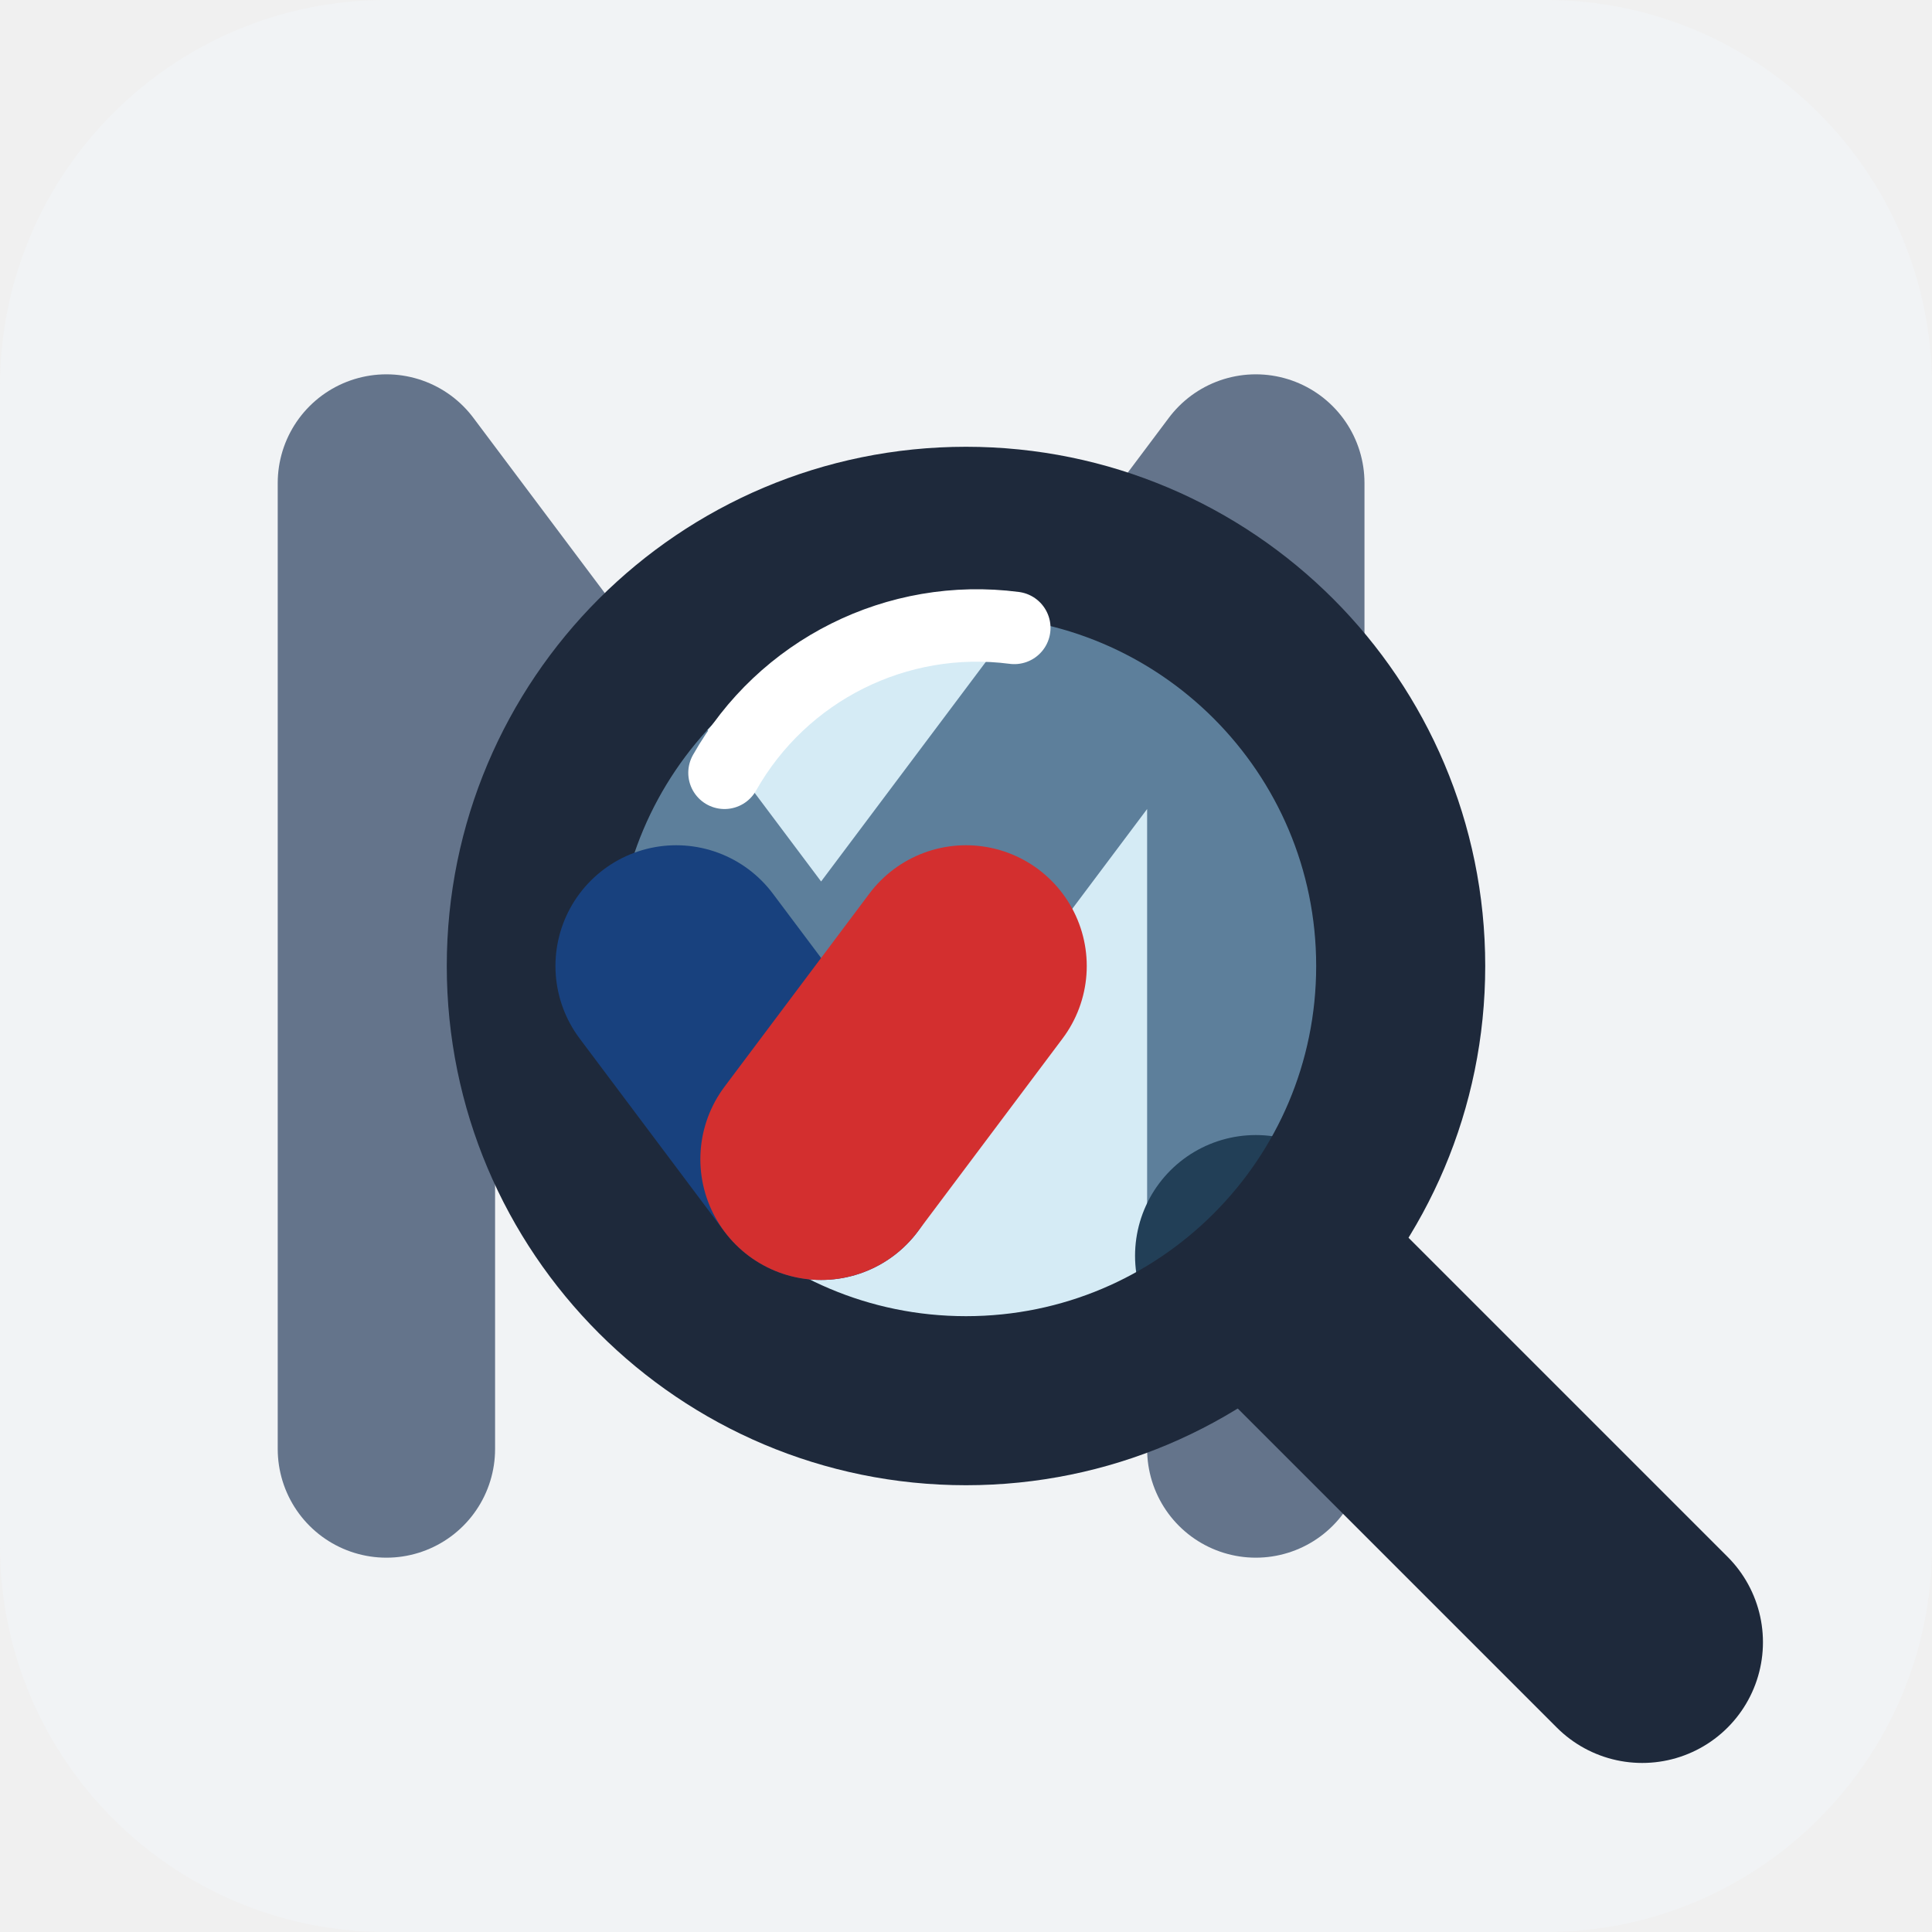
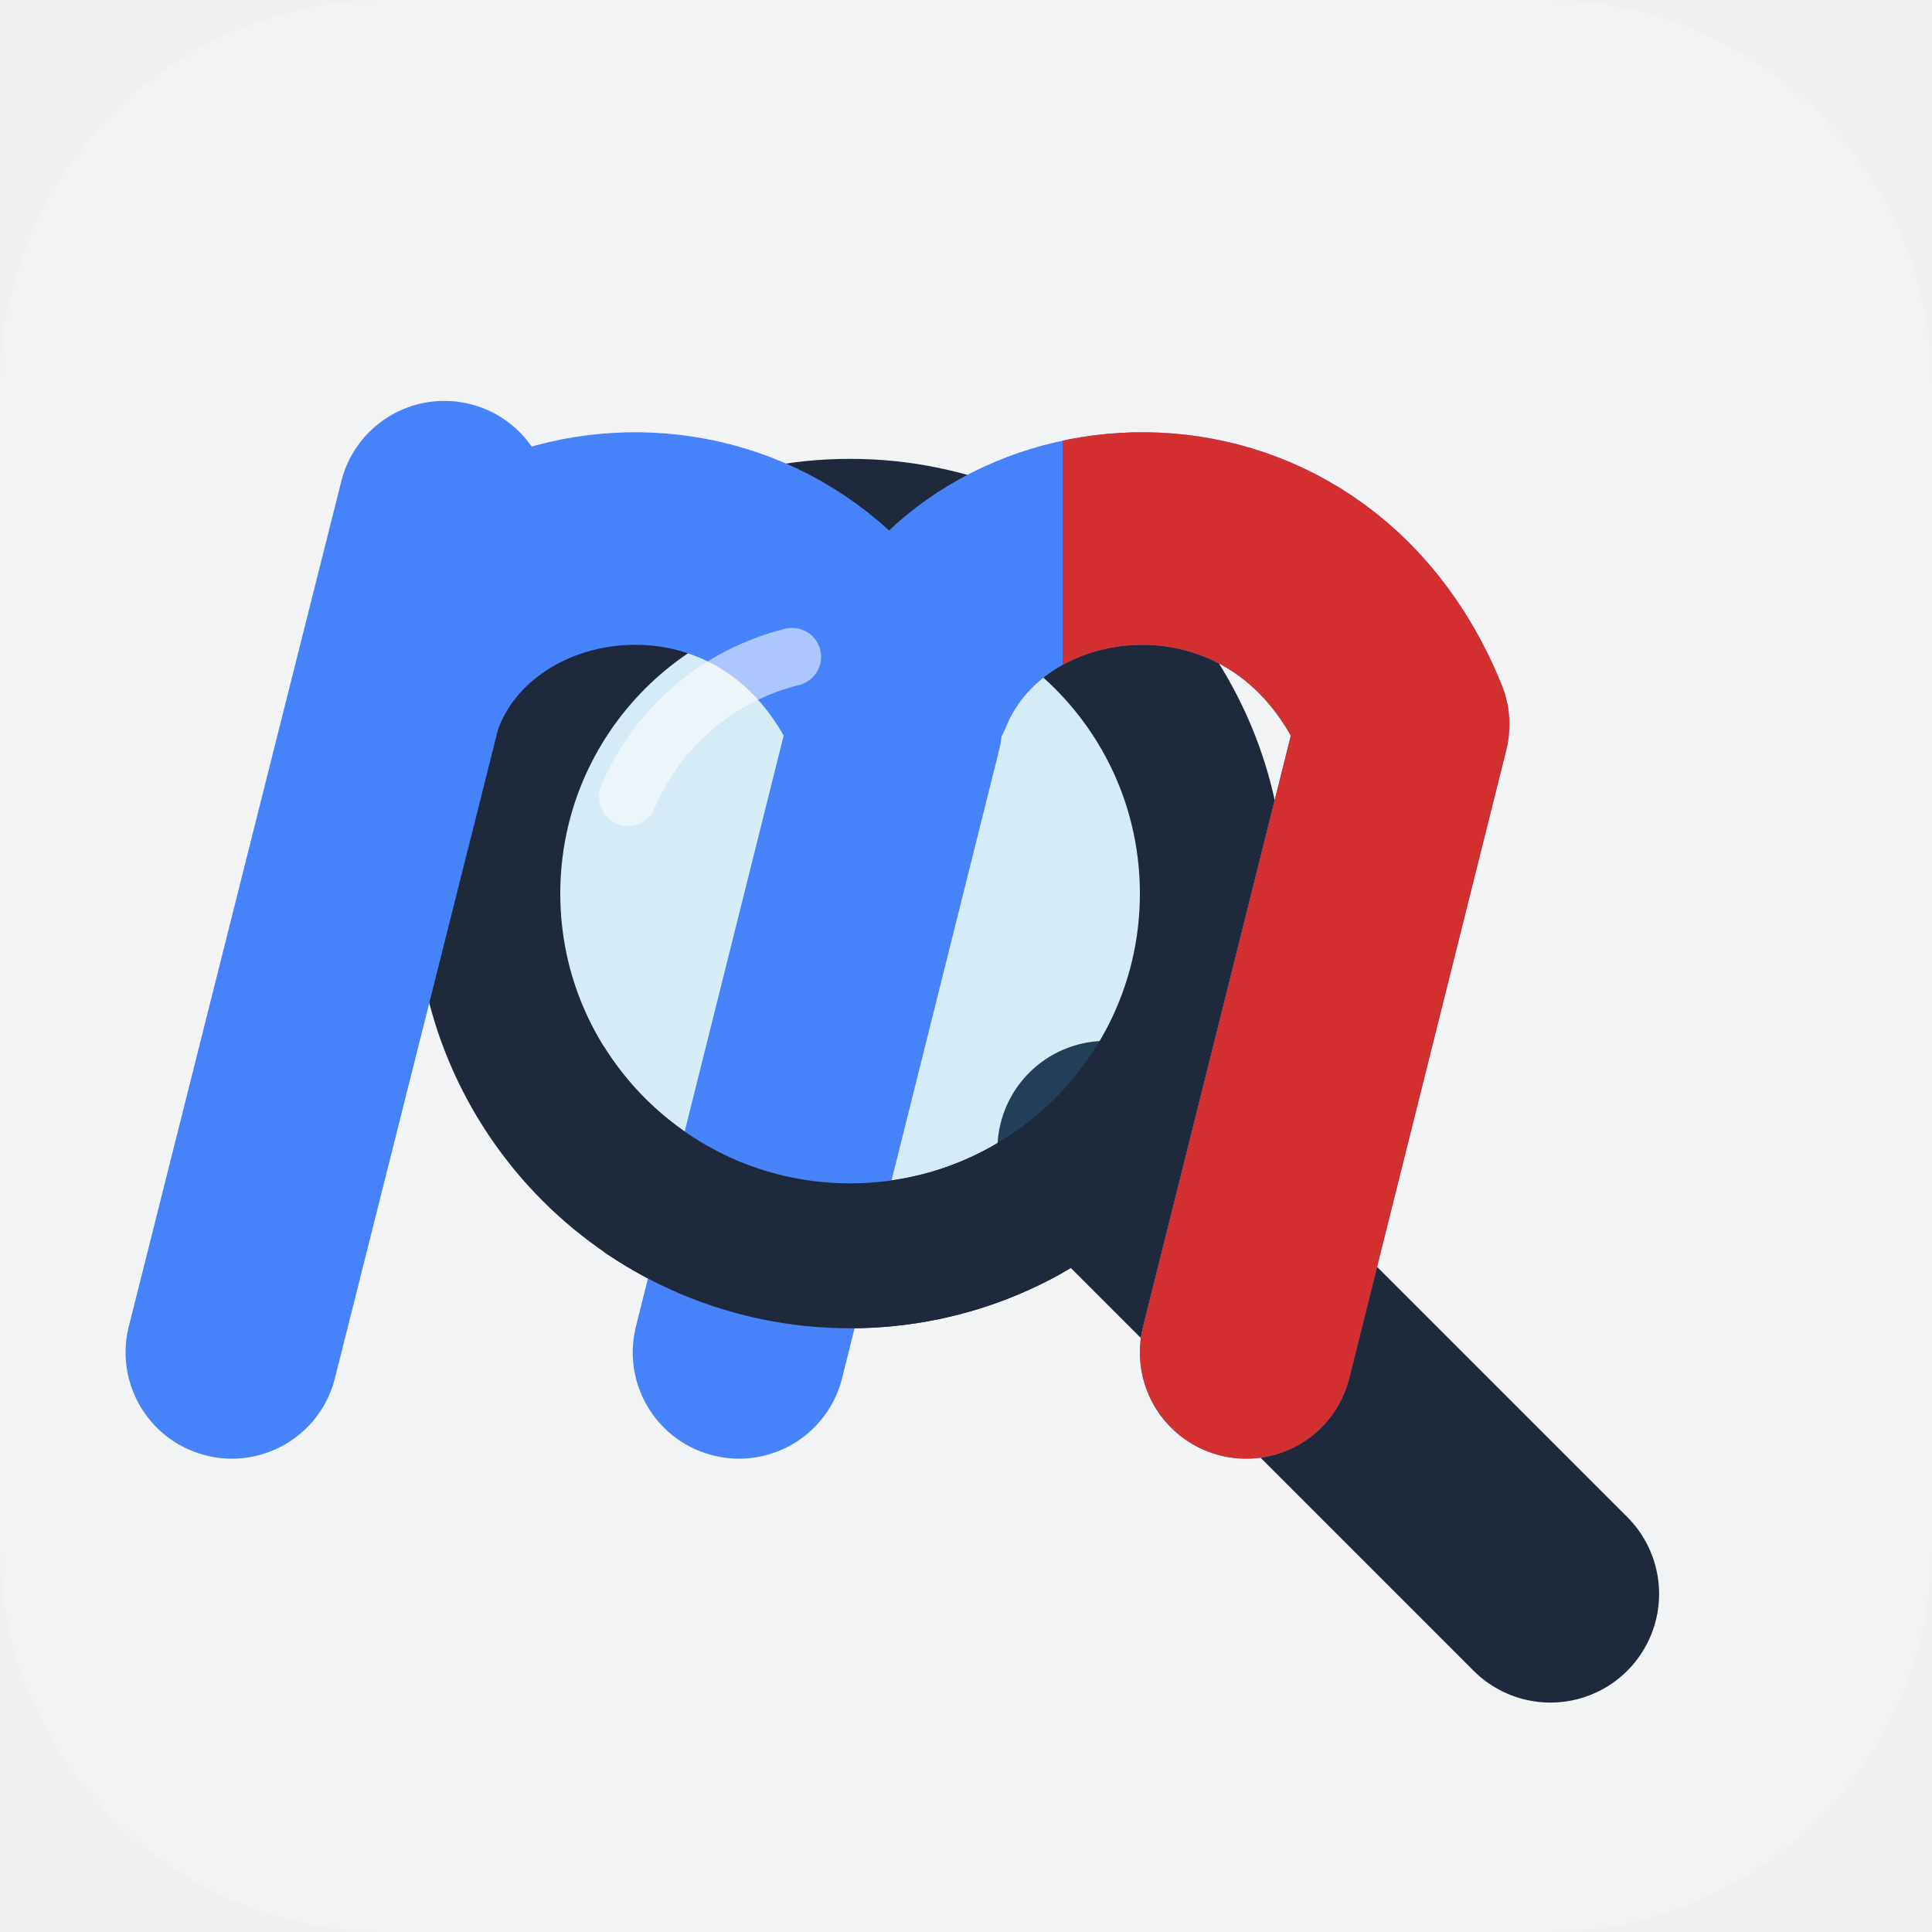
<svg xmlns="http://www.w3.org/2000/svg" viewBox="0 0 40 40" width="40" height="40">
+   <defs>
+     <clipPath id="interlock">
+       <rect x="12.5" y="18.5" width="9.5" height="21.5" />
+     </clipPath>
+     <clipPath id="rightArm">
+       <rect x="22" y="0" width="18" height="40" />
+     </clipPath>
+   </defs>
  <rect width="40" height="40" rx="8" fill="#F1F3F5" />
-   <path d="M8 30V10L17 22L26 10V30" stroke="#64748B" stroke-width="4.5" stroke-linecap="round" stroke-linejoin="round" fill="none" />
-   <line x1="26" y1="26" x2="34" y2="34" stroke="#1E293B" stroke-width="5" stroke-linecap="round" />
-   <circle cx="20" cy="20" r="9" fill="#38BDF8" fill-opacity="0.15" stroke="#1E293B" stroke-width="3.5" />
-   <g>
-     <path d="M14 20L17 24" stroke="#18417E" stroke-width="5" stroke-linecap="round" stroke-linejoin="round" />
-     <path d="M17 24L20 20" stroke="#D32F2F" stroke-width="5" stroke-linecap="round" stroke-linejoin="round" />
+   <line x1="22.9" y1="23.8" x2="32.1" y2="33" stroke="#1E293B" stroke-width="4.5" stroke-linecap="round" />
+   <circle cx="17.6" cy="18.5" r="7.5" fill="#38BDF8" fill-opacity="0.15" stroke="#1E293B" stroke-width="3" />
+   <g fill="none" stroke="#4682FA" stroke-width="4.4" stroke-linecap="round" stroke-linejoin="round">
+     <path d="M9.2 10.5 L4.8 28" />
+     <path d="M8.3 14.2 C9.9 10.3 16.4 9.7 18.55 15 L15.3 28" />
+     <path d="M18.8 14.2 C20.4 10.3 26.9 9.7 29.05 15 L25.8 28" />
  </g>
-   <path d="M15 16 A 6 6 0 0 1 21 13" stroke="#FFFFFF" stroke-width="1.5" stroke-linecap="round" fill="none" />
+   <g clip-path="url(#rightArm)">
+     <g fill="none" stroke="#D32F2F" stroke-width="4.4" stroke-linecap="round" stroke-linejoin="round">
+       <path d="M9.2 10.5 L4.8 28" />
+       <path d="M8.3 14.2 C9.9 10.3 16.4 9.7 18.55 15 L15.3 28" />
+       <path d="M18.8 14.2 C20.4 10.3 26.9 9.7 29.05 15 L25.8 28" />
+     </g>
+   </g>
+   <g clip-path="url(#interlock)">
+     <circle cx="17.6" cy="18.5" r="7.5" fill="none" stroke="#1E293B" stroke-width="3" />
+   </g>
+   <path d="M13.0 16.5 A 5 5 0 0 1 16.4 13.6" stroke="#FFFFFF" stroke-width="1.2" stroke-linecap="round" fill="none" opacity="0.55" />
</svg>
